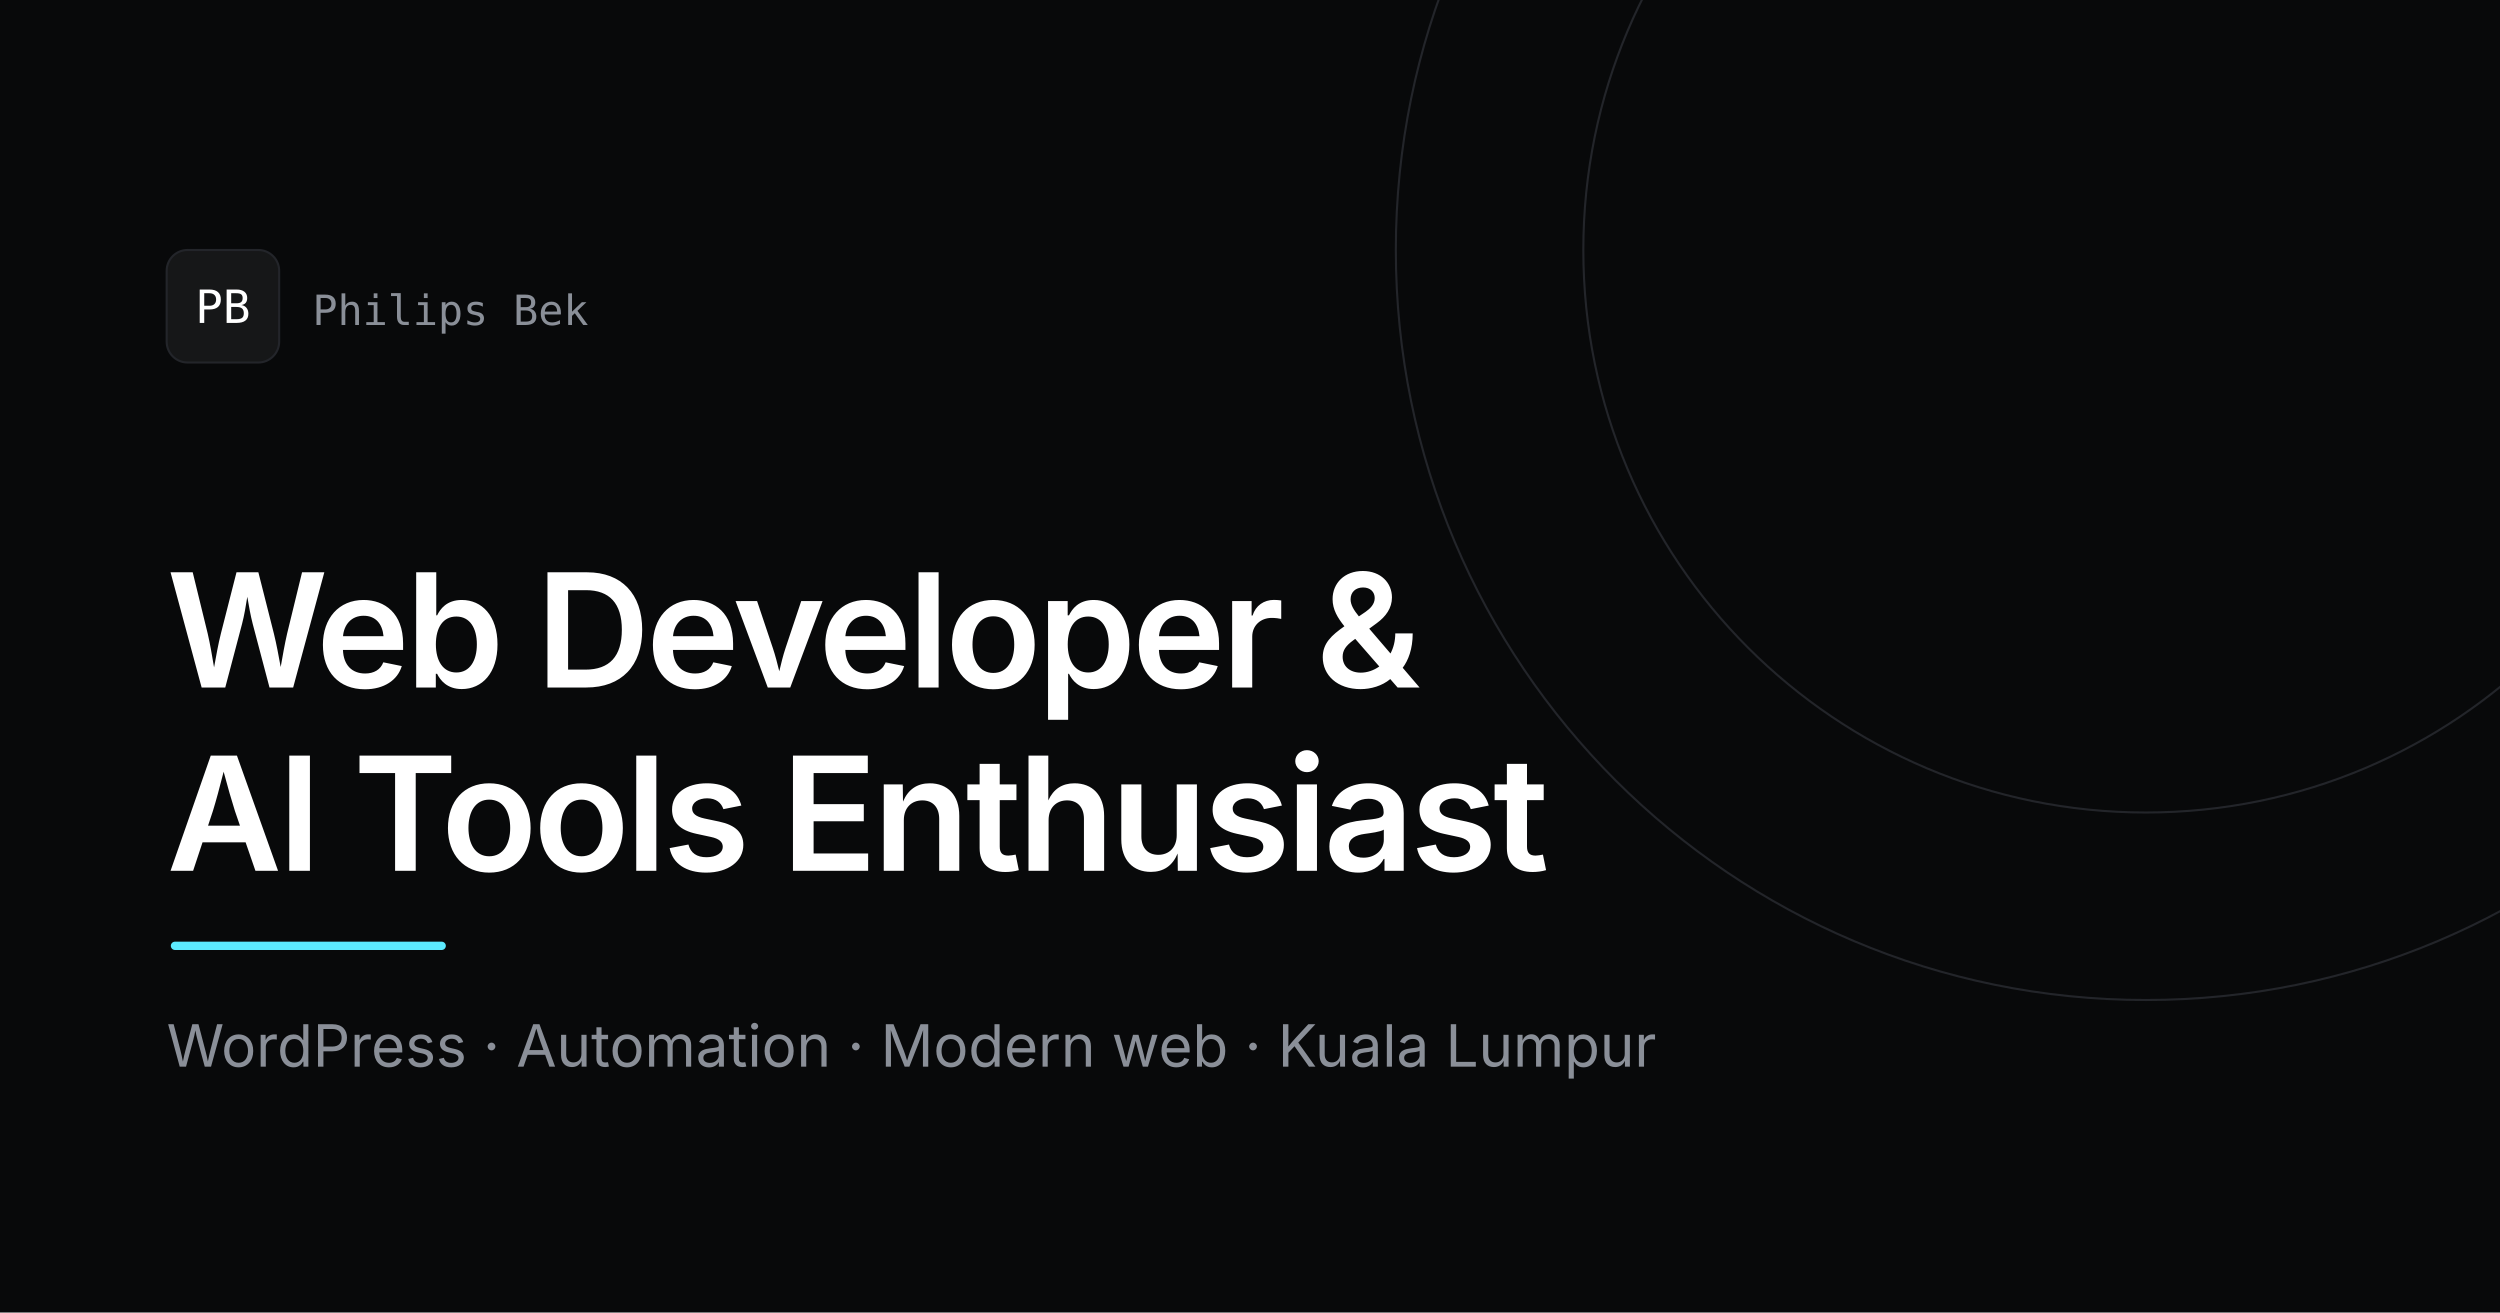
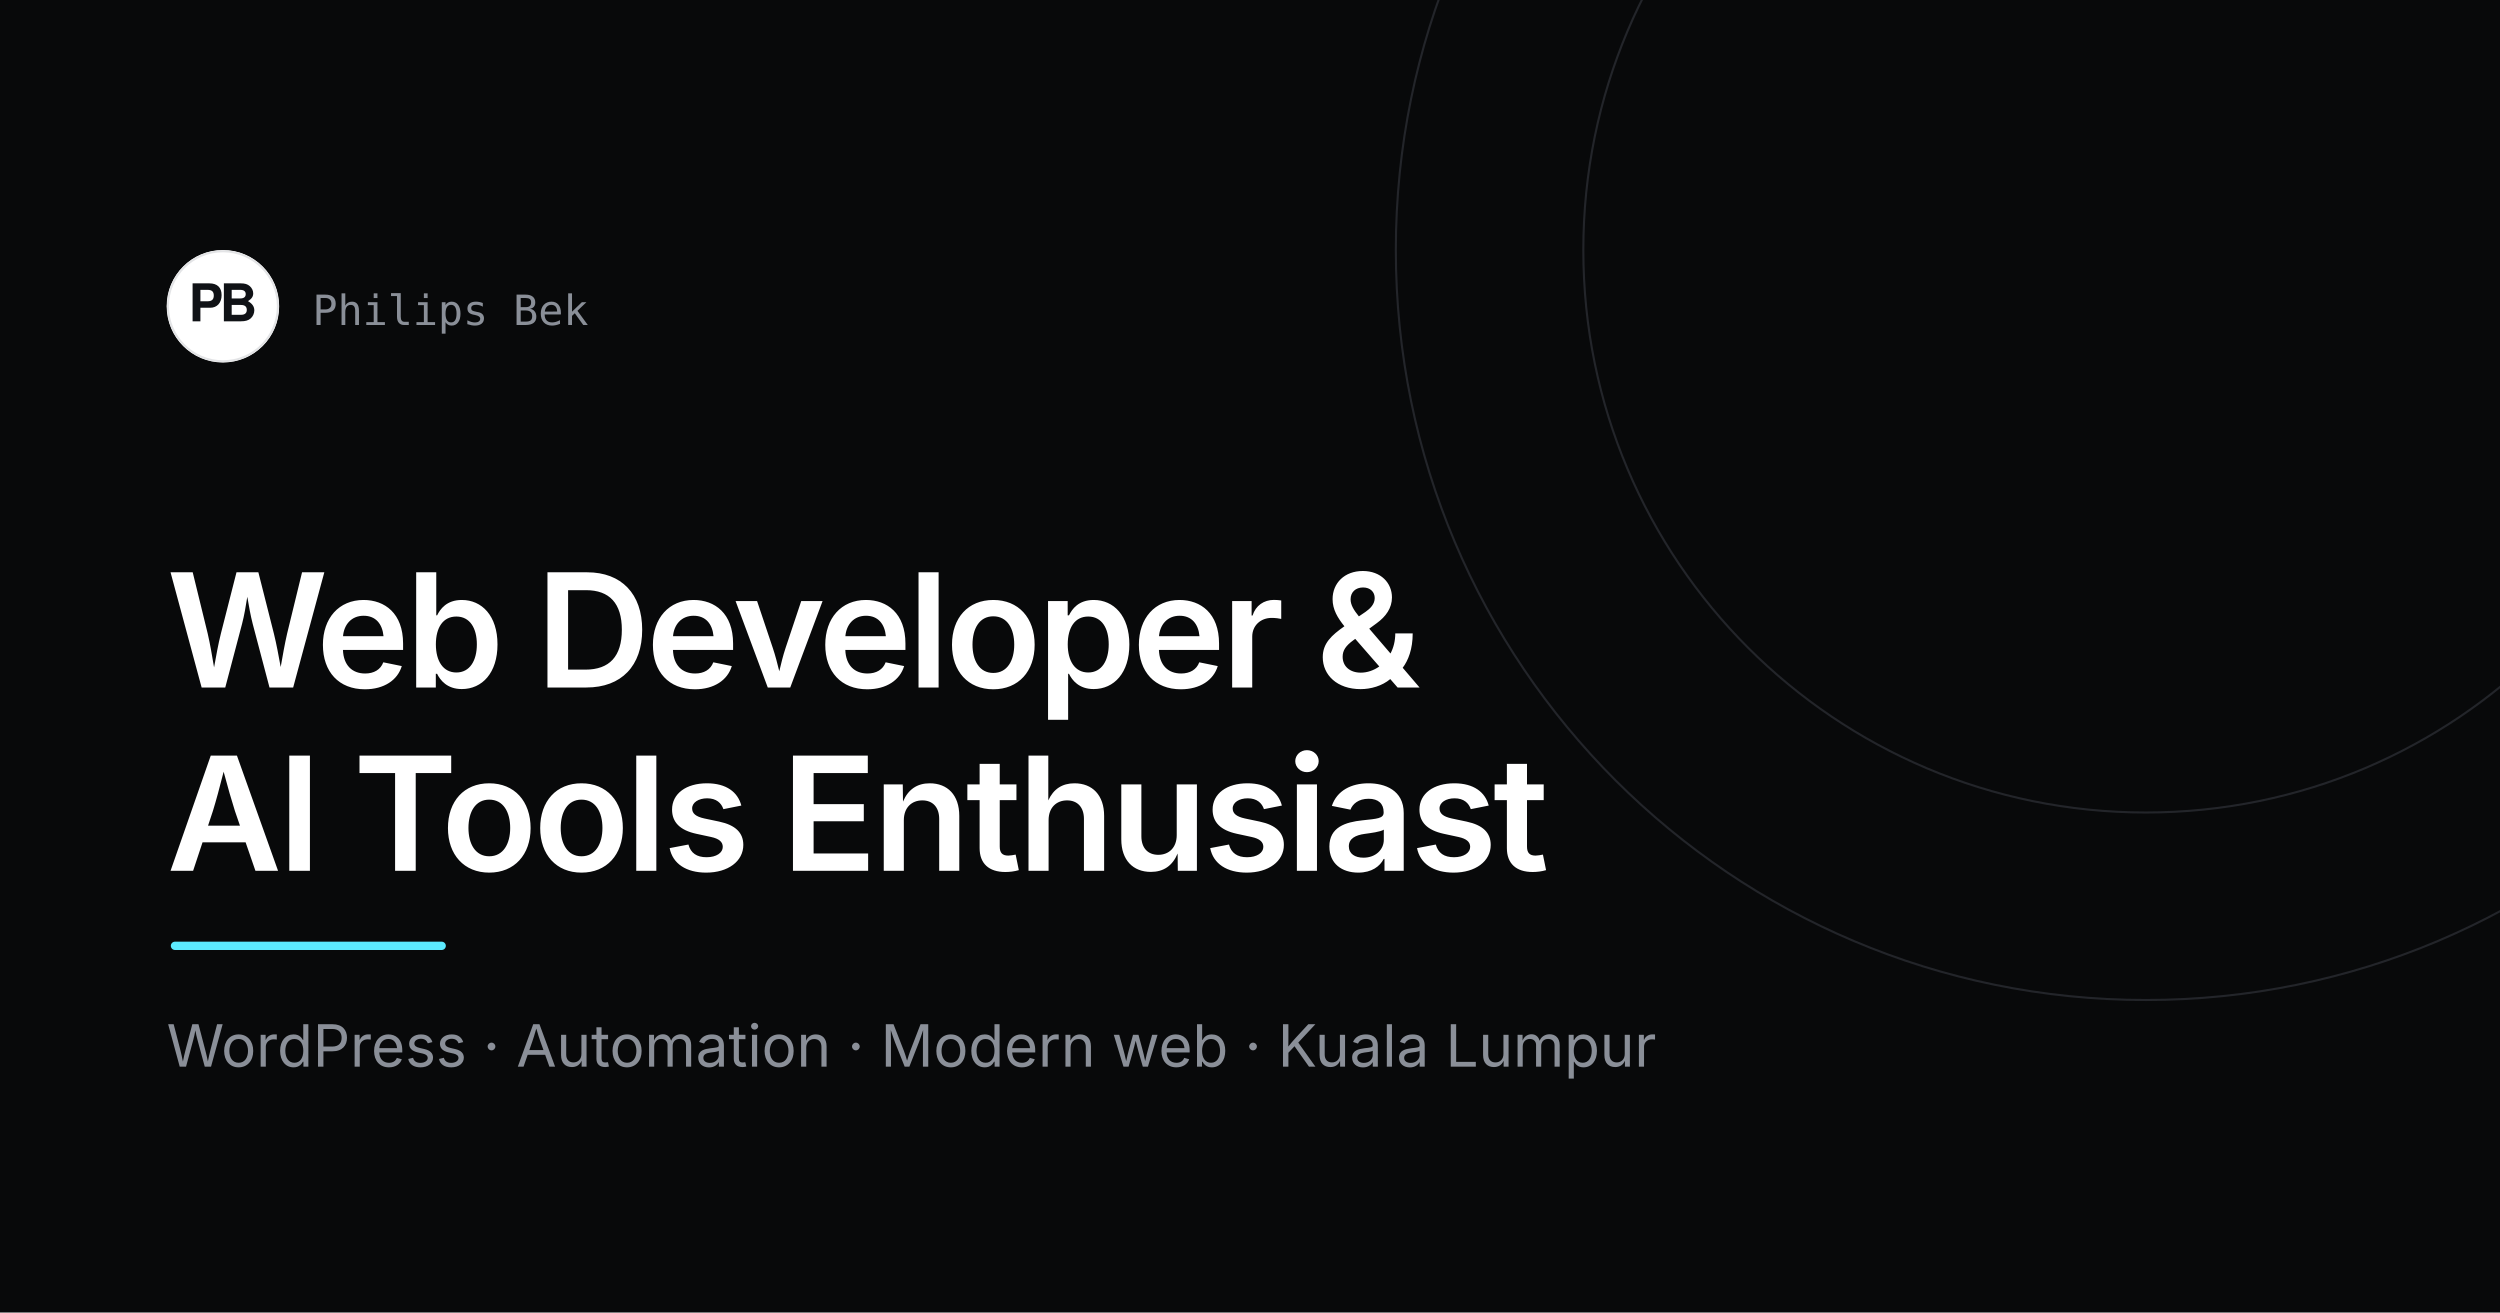
<svg xmlns="http://www.w3.org/2000/svg" viewBox="0 0 1200 630" width="1200" height="630">
  <rect width="1200" height="630" fill="#08090a" />
  <circle cx="1030" cy="120" r="360" fill="none" stroke="#23252a" stroke-width="1" />
  <circle cx="1030" cy="120" r="270" fill="none" stroke="#23252a" stroke-width="1" />
-   <rect x="80" y="120" width="54" height="54" rx="10" fill="#161718" stroke="#23252a" stroke-width="1" />
-   <text x="107" y="155" text-anchor="middle" font-family="'JetBrains Mono', monospace" font-size="22" font-weight="500" fill="#ffffff">PB</text>
+   <circle cx="107" cy="147" r="27" fill="#ffffff" />
+   <circle cx="107" cy="147" r="26.4" fill="none" stroke="#e3e4e6" stroke-width="1" />
+   <text x="107" y="148.5" text-anchor="middle" dominant-baseline="central" font-family="Helvetica, Arial, sans-serif" font-size="25" font-weight="700" letter-spacing="-1.3" fill="#101216">PB</text>
  <text x="150" y="156" font-family="'JetBrains Mono', monospace" font-size="20" fill="#8a8f98">Philips Bek</text>
  <text x="80" y="330" font-family="Inter, sans-serif" font-size="76" font-weight="600" fill="#ffffff" letter-spacing="-2">Web Developer &amp;</text>
  <text x="80" y="418" font-family="Inter, sans-serif" font-size="76" font-weight="600" fill="#ffffff" letter-spacing="-2">AI Tools Enthusiast</text>
  <rect x="82" y="452" width="132" height="4" rx="2" fill="#5cebff" />
  <text x="80" y="512" font-family="Inter, sans-serif" font-size="28" fill="#8a8f98">WordPress · Automation · Modern web · Kuala Lumpur</text>
</svg>
